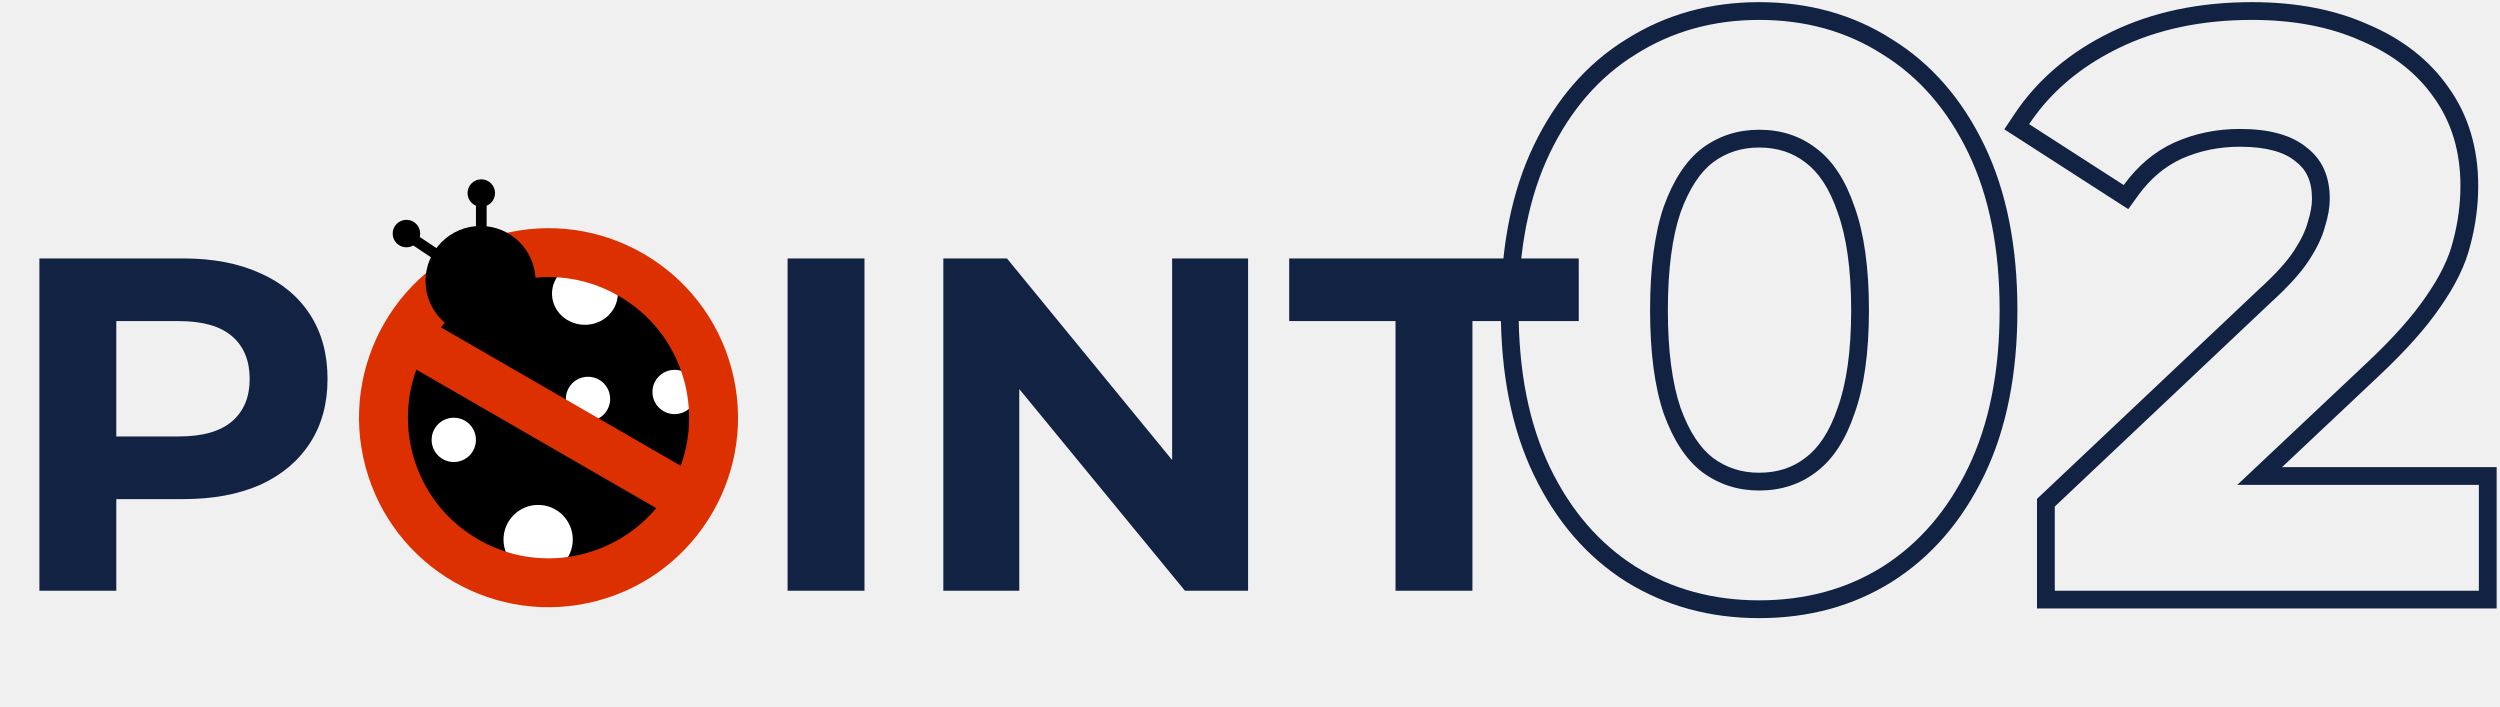
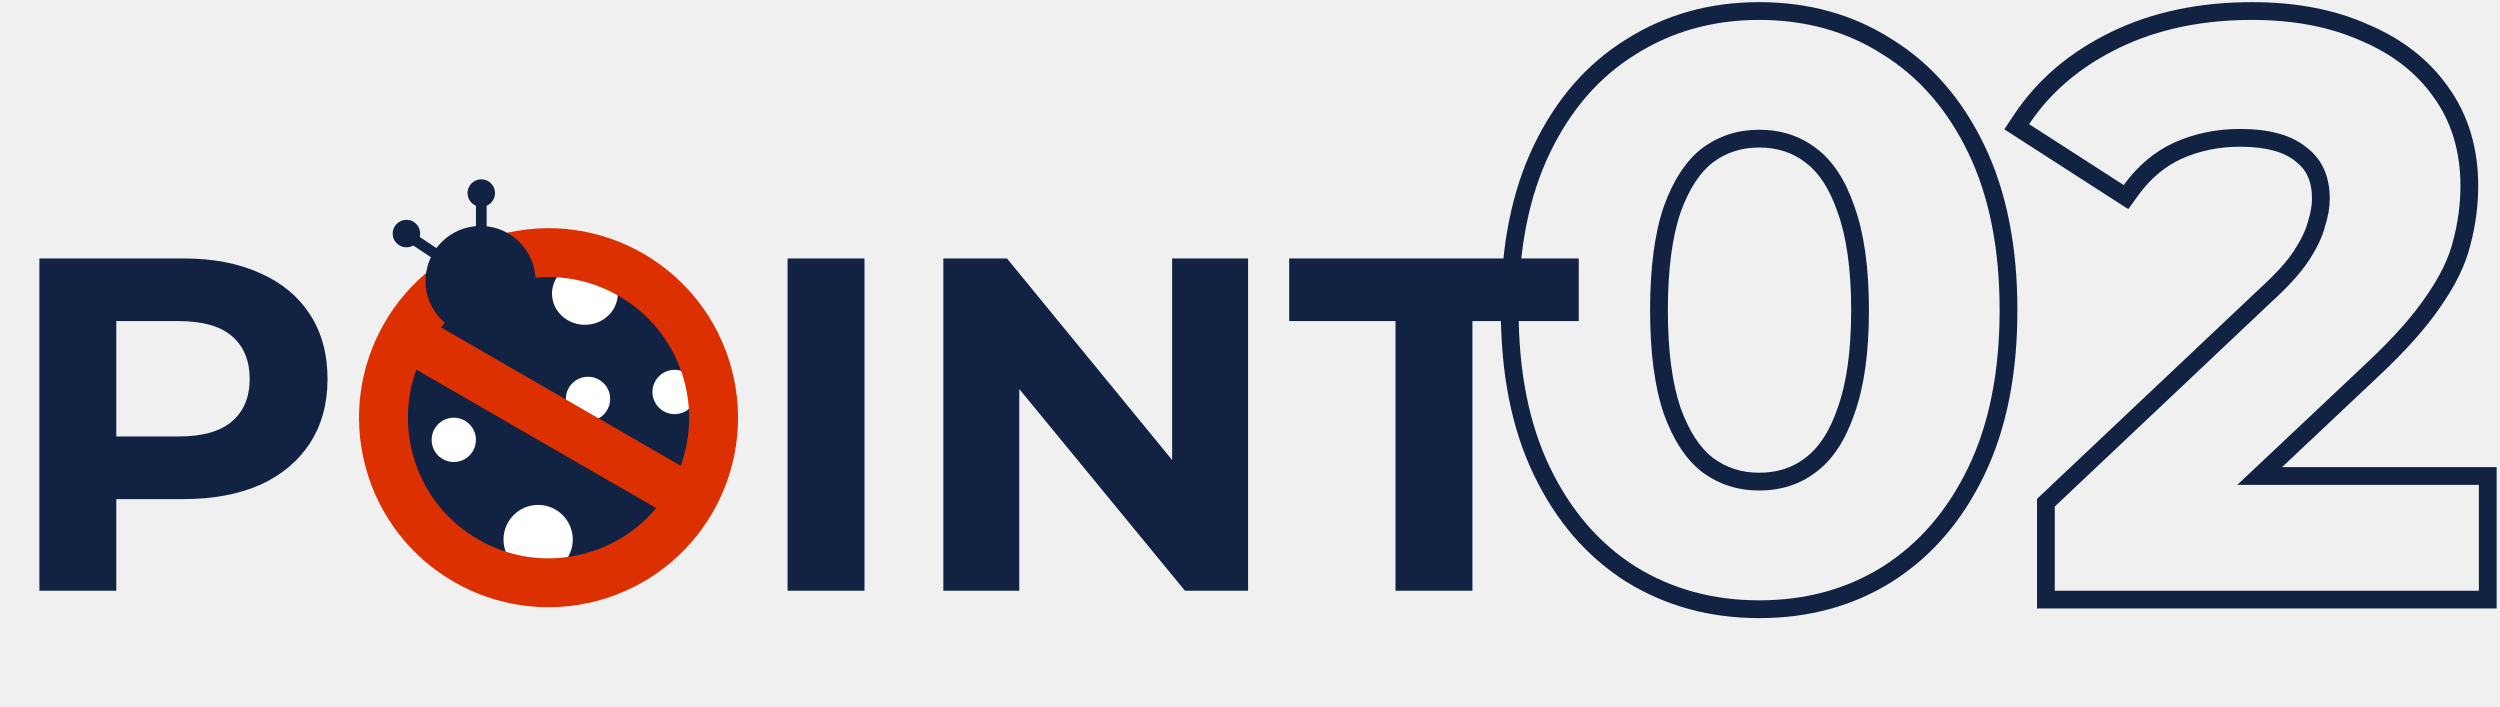
<svg xmlns="http://www.w3.org/2000/svg" width="237" height="67" fill="none">
  <path d="M3.735 56V24.5H17.37c2.82 0 5.25.465 7.29 1.395 2.04.9 3.615 2.205 4.725 3.915 1.11 1.71 1.665 3.75 1.665 6.12 0 2.34-.555 4.365-1.665 6.075-1.11 1.71-2.685 3.03-4.725 3.96-2.04.9-4.47 1.35-7.29 1.35H7.785l3.24-3.285V56h-7.29zm7.29-11.16l-3.24-3.465h9.18c2.25 0 3.93-.48 5.04-1.44 1.11-.96 1.665-2.295 1.665-4.005 0-1.74-.555-3.09-1.665-4.05-1.11-.96-2.79-1.44-5.04-1.44h-9.18l3.24-3.465V44.84zm40.969 11.7c-2.49 0-4.8-.405-6.93-1.215-2.1-.81-3.93-1.95-5.49-3.42a16.058 16.058 0 01-3.6-5.175c-.84-1.98-1.26-4.14-1.26-6.48 0-2.34.42-4.5 1.26-6.48a15.73 15.73 0 013.645-5.175c1.56-1.47 3.39-2.61 5.49-3.42s4.38-1.215 6.84-1.215c2.49 0 4.77.405 6.84 1.215 2.1.81 3.915 1.95 5.445 3.42a15.73 15.73 0 013.645 5.175c.87 1.95 1.305 4.11 1.305 6.48 0 2.34-.435 4.515-1.305 6.525a15.73 15.73 0 01-3.645 5.175c-1.53 1.44-3.345 2.565-5.445 3.375-2.07.81-4.335 1.215-6.795 1.215zm-.045-6.21c1.41 0 2.7-.24 3.87-.72 1.2-.48 2.25-1.17 3.15-2.07.9-.9 1.59-1.965 2.07-3.195.51-1.23.765-2.595.765-4.095 0-1.5-.255-2.865-.765-4.095a9.181 9.181 0 00-2.07-3.195 8.816 8.816 0 00-3.105-2.07c-1.2-.48-2.505-.72-3.915-.72-1.41 0-2.715.24-3.915.72a9.392 9.392 0 00-3.105 2.07 9.74 9.74 0 00-2.115 3.195c-.48 1.23-.72 2.595-.72 4.095 0 1.47.24 2.835.72 4.095a10.12 10.12 0 002.07 3.195c.9.9 1.95 1.59 3.15 2.07 1.2.48 2.505.72 3.915.72zM74.663 56V24.5h7.29V56h-7.29zm14.765 0V24.5h6.03l18.585 22.68h-2.925V24.5h7.2V56h-5.985l-18.63-22.68h2.925V56h-7.2zm42.868 0V30.44h-10.08V24.5h27.45v5.94h-10.08V56h-7.29z" fill="#112242" />
  <path fill-rule="evenodd" clip-rule="evenodd" d="M154.167 55.15l-.008-.006c-3.742-2.366-6.653-5.763-8.749-10.117-2.112-4.386-3.131-9.616-3.131-15.627 0-6.011 1.019-11.24 3.131-15.627 2.096-4.354 5.008-7.729 8.757-10.046 3.732-2.358 7.947-3.524 12.597-3.524 4.694 0 8.914 1.163 12.602 3.527 3.746 2.317 6.657 5.691 8.752 10.043 2.112 4.387 3.131 9.616 3.131 15.627 0 6.011-1.019 11.24-3.131 15.627-2.096 4.354-5.007 7.75-8.749 10.117l-.006.004c-3.689 2.313-7.907 3.45-12.599 3.45-4.645 0-8.858-1.14-12.59-3.444l-.007-.005zm16.978-11.743l.011-.008c1.211-.899 2.266-2.412 3.057-4.737l.004-.015.005-.014c.823-2.284 1.269-5.34 1.269-9.233 0-3.893-.446-6.949-1.269-9.233l-.005-.014-.004-.014c-.791-2.326-1.846-3.839-3.057-4.738l-.011-.008-.01-.008c-1.201-.92-2.631-1.4-4.371-1.4-1.674 0-3.115.472-4.381 1.409-1.173.903-2.231 2.426-3.072 4.759-.777 2.293-1.198 5.355-1.198 9.247 0 3.892.42 6.954 1.198 9.248.842 2.332 1.899 3.855 3.072 4.759 1.266.936 2.707 1.408 4.381 1.408 1.74 0 3.17-.48 4.371-1.4l.01-.008zm-13.425-4.203c-.861-2.533-1.292-5.801-1.292-9.804s.431-7.27 1.292-9.804c.912-2.533 2.128-4.383 3.648-5.548 1.571-1.165 3.369-1.748 5.396-1.748 2.077 0 3.876.583 5.396 1.748 1.571 1.165 2.787 3.015 3.648 5.548.912 2.533 1.368 5.801 1.368 9.804s-.456 7.27-1.368 9.804c-.861 2.533-2.077 4.383-3.648 5.548-1.52 1.165-3.319 1.748-5.396 1.748-2.027 0-3.825-.583-5.396-1.748-1.52-1.165-2.736-3.015-3.648-5.548zm35.388 18.481V47.294l21.061-19.891.013-.012c1.567-1.42 2.642-2.627 3.292-3.623.697-1.07 1.108-1.967 1.301-2.7l.011-.04.012-.04c.264-.836.378-1.55.378-2.152 0-1.693-.556-2.777-1.537-3.521l-.026-.02-.026-.02c-.995-.819-2.648-1.366-5.238-1.366-2.003 0-3.841.385-5.536 1.142-1.584.73-2.957 1.872-4.118 3.48l-.935 1.295-11.751-7.568.95-1.425c2.211-3.316 5.29-5.911 9.177-7.8 3.915-1.903 8.379-2.83 13.353-2.83 4.13 0 7.814.687 11.01 2.116 3.227 1.37 5.794 3.35 7.619 5.969 1.898 2.651 2.816 5.79 2.816 9.332 0 1.868-.246 3.73-.735 5.583-.47 1.923-1.438 3.878-2.83 5.861-1.362 2.013-3.33 4.207-5.858 6.58l-9.171 8.639h20.342v13.402h-43.574zm18.985-11.717l12.264-11.552c2.483-2.33 4.357-4.433 5.624-6.308 1.317-1.875 2.179-3.648 2.584-5.32.456-1.723.684-3.445.684-5.168 0-3.243-.836-6.03-2.508-8.36-1.621-2.33-3.927-4.13-6.916-5.396-2.939-1.317-6.384-1.976-10.336-1.976-4.763 0-8.968.887-12.616 2.66-3.085 1.5-5.59 3.452-7.515 5.857-.352.44-.684.894-.997 1.363l8.968 5.776c1.317-1.824 2.913-3.167 4.788-4.028 1.925-.861 4.003-1.292 6.232-1.292 2.787 0 4.889.583 6.308 1.748 1.469 1.115 2.204 2.736 2.204 4.864 0 .81-.152 1.697-.456 2.66-.253.963-.76 2.027-1.52 3.192s-1.951 2.483-3.572 3.952l-20.52 19.38V56h40.204V45.968h-22.904zM155.06 53.72c3.445 2.128 7.347 3.192 11.704 3.192 4.408 0 8.309-1.064 11.704-3.192 3.445-2.179 6.156-5.32 8.132-9.424 1.976-4.104 2.964-9.07 2.964-14.896 0-5.827-.988-10.792-2.964-14.896-1.976-4.104-4.687-7.22-8.132-9.348-3.395-2.179-7.296-3.268-11.704-3.268-4.357 0-8.259 1.09-11.704 3.268-3.445 2.128-6.156 5.244-8.132 9.348-1.976 4.104-2.964 9.07-2.964 14.896 0 5.827.988 10.792 2.964 14.896 1.976 4.104 4.687 7.245 8.132 9.424z" fill="#112242" />
-   <circle cx="51.999" cy="39.599" r="13.472" fill="#000" />
+   <circle cx="51.999" cy="39.599" r="13.472" fill="#112242" />
  <ellipse cx="55.449" cy="27.836" rx="3.119" ry="2.955" fill="#fff" />
  <circle cx="55.743" cy="37.817" r="2.1" fill="#fff" />
  <circle cx="43.019" cy="41.699" r="2.1" fill="#fff" />
  <circle cx="51.016" cy="51.15" r="3.284" fill="#fff" />
  <circle cx="63.952" cy="37.16" r="2.1" fill="#fff" />
-   <path d="M47.35 22.248c-9.582 2.567-15.269 12.417-12.7 22 2.567 9.582 12.417 15.269 22 12.701 9.582-2.567 15.268-12.417 12.7-22-2.567-9.582-12.416-15.27-22-12.701zm11.314 5.809c5.806 3.352 8 10.265 5.864 16.098L41.79 31.027c3.986-4.769 11.071-6.32 16.874-2.97zM45.336 51.14c-5.806-3.352-8-10.265-5.864-16.098L62.21 48.169c-3.986 4.77-11.071 6.321-16.874 2.971z" fill="#DC3001" />
-   <circle cx="45.555" cy="26.634" r="5.215" fill="#000" />
-   <circle cx="45.626" cy="18.304" r="1.304" fill="#000" />
-   <circle cx="38.529" cy="22.143" r="1.304" fill="#000" />
-   <path fill="#000" d="M45.119 19.028h1.014v3.115h-1.014zm-6.374 3.958l.562-.844 2.592 1.728-.562.843z" />
+   <path d="M47.35 22.248c-9.582 2.567-15.269 12.417-12.7 22 2.567 9.582 12.417 15.269 22 12.701 9.582-2.567 15.268-12.417 12.7-22-2.567-9.582-12.416-15.27-22-12.701zm11.314 5.809c5.806 3.352 8 10.265 5.864 16.098L41.79 31.027c3.986-4.769 11.071-6.32 16.874-2.97zM45.336 51.14c-5.806-3.352-8-10.265-5.864-16.098L62.21 48.169c-3.986 4.77-11.071 6.322-16.874 2.971z" fill="#DC3001" />
+   <circle cx="45.555" cy="26.634" r="5.215" fill="#112242" />
+   <circle cx="45.626" cy="18.304" r="1.304" fill="#112242" />
+   <circle cx="38.529" cy="22.143" r="1.304" fill="#112242" />
+   <path fill="#112242" d="M45.119 19.028h1.014v3.115h-1.014zm-6.374 3.958l.562-.844 2.592 1.728-.562.843z" />
</svg>
